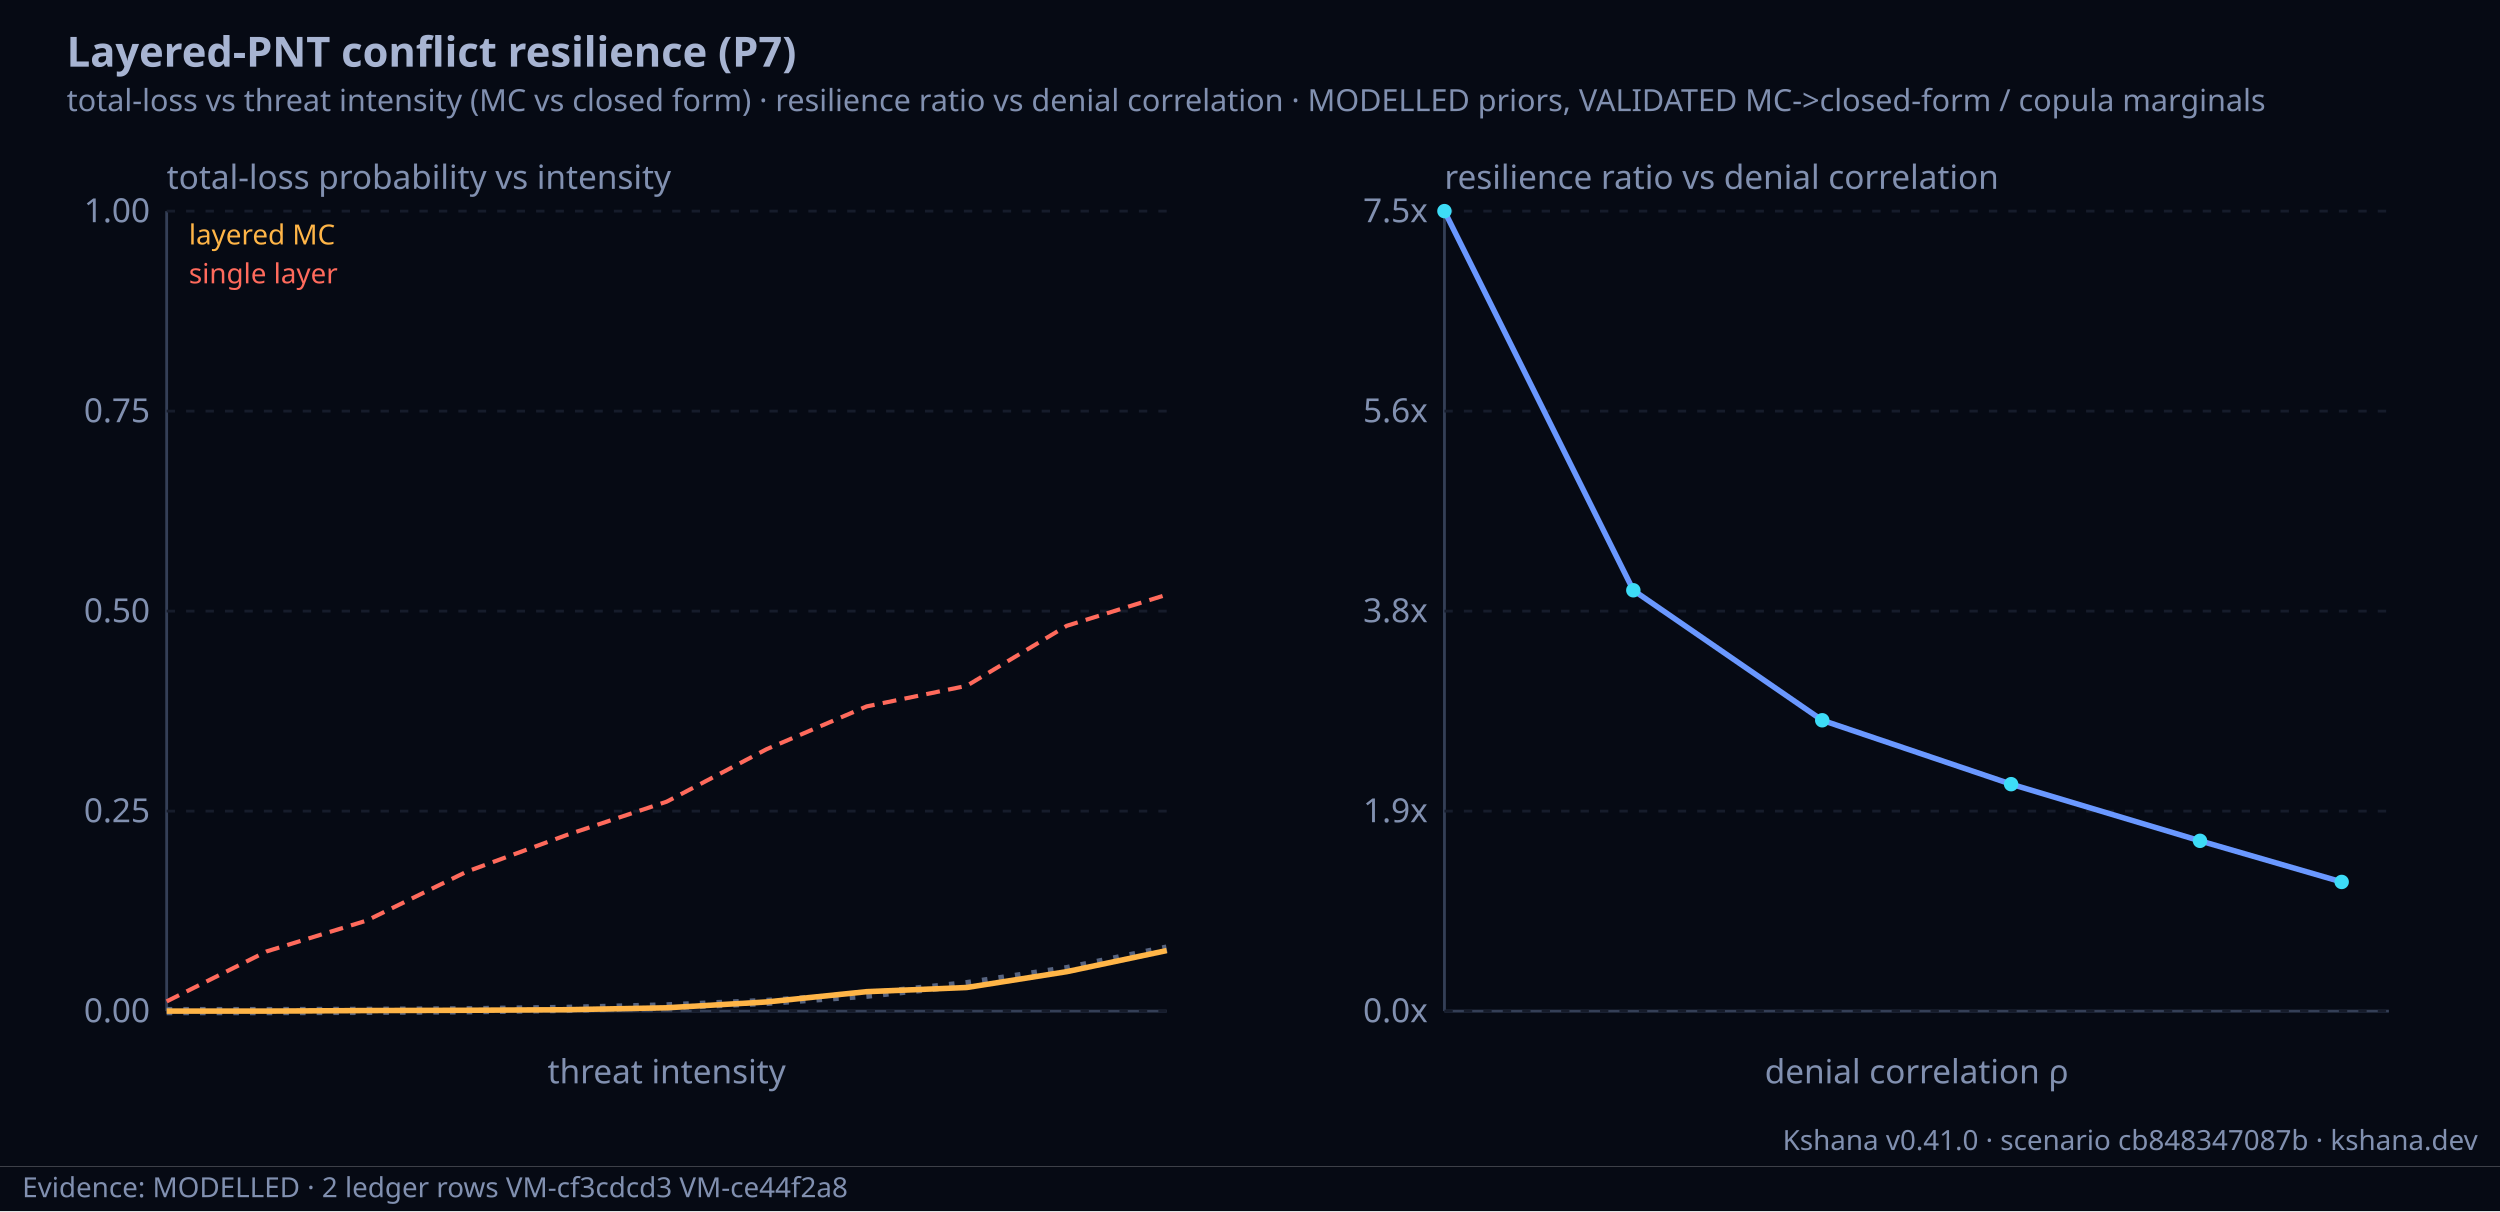
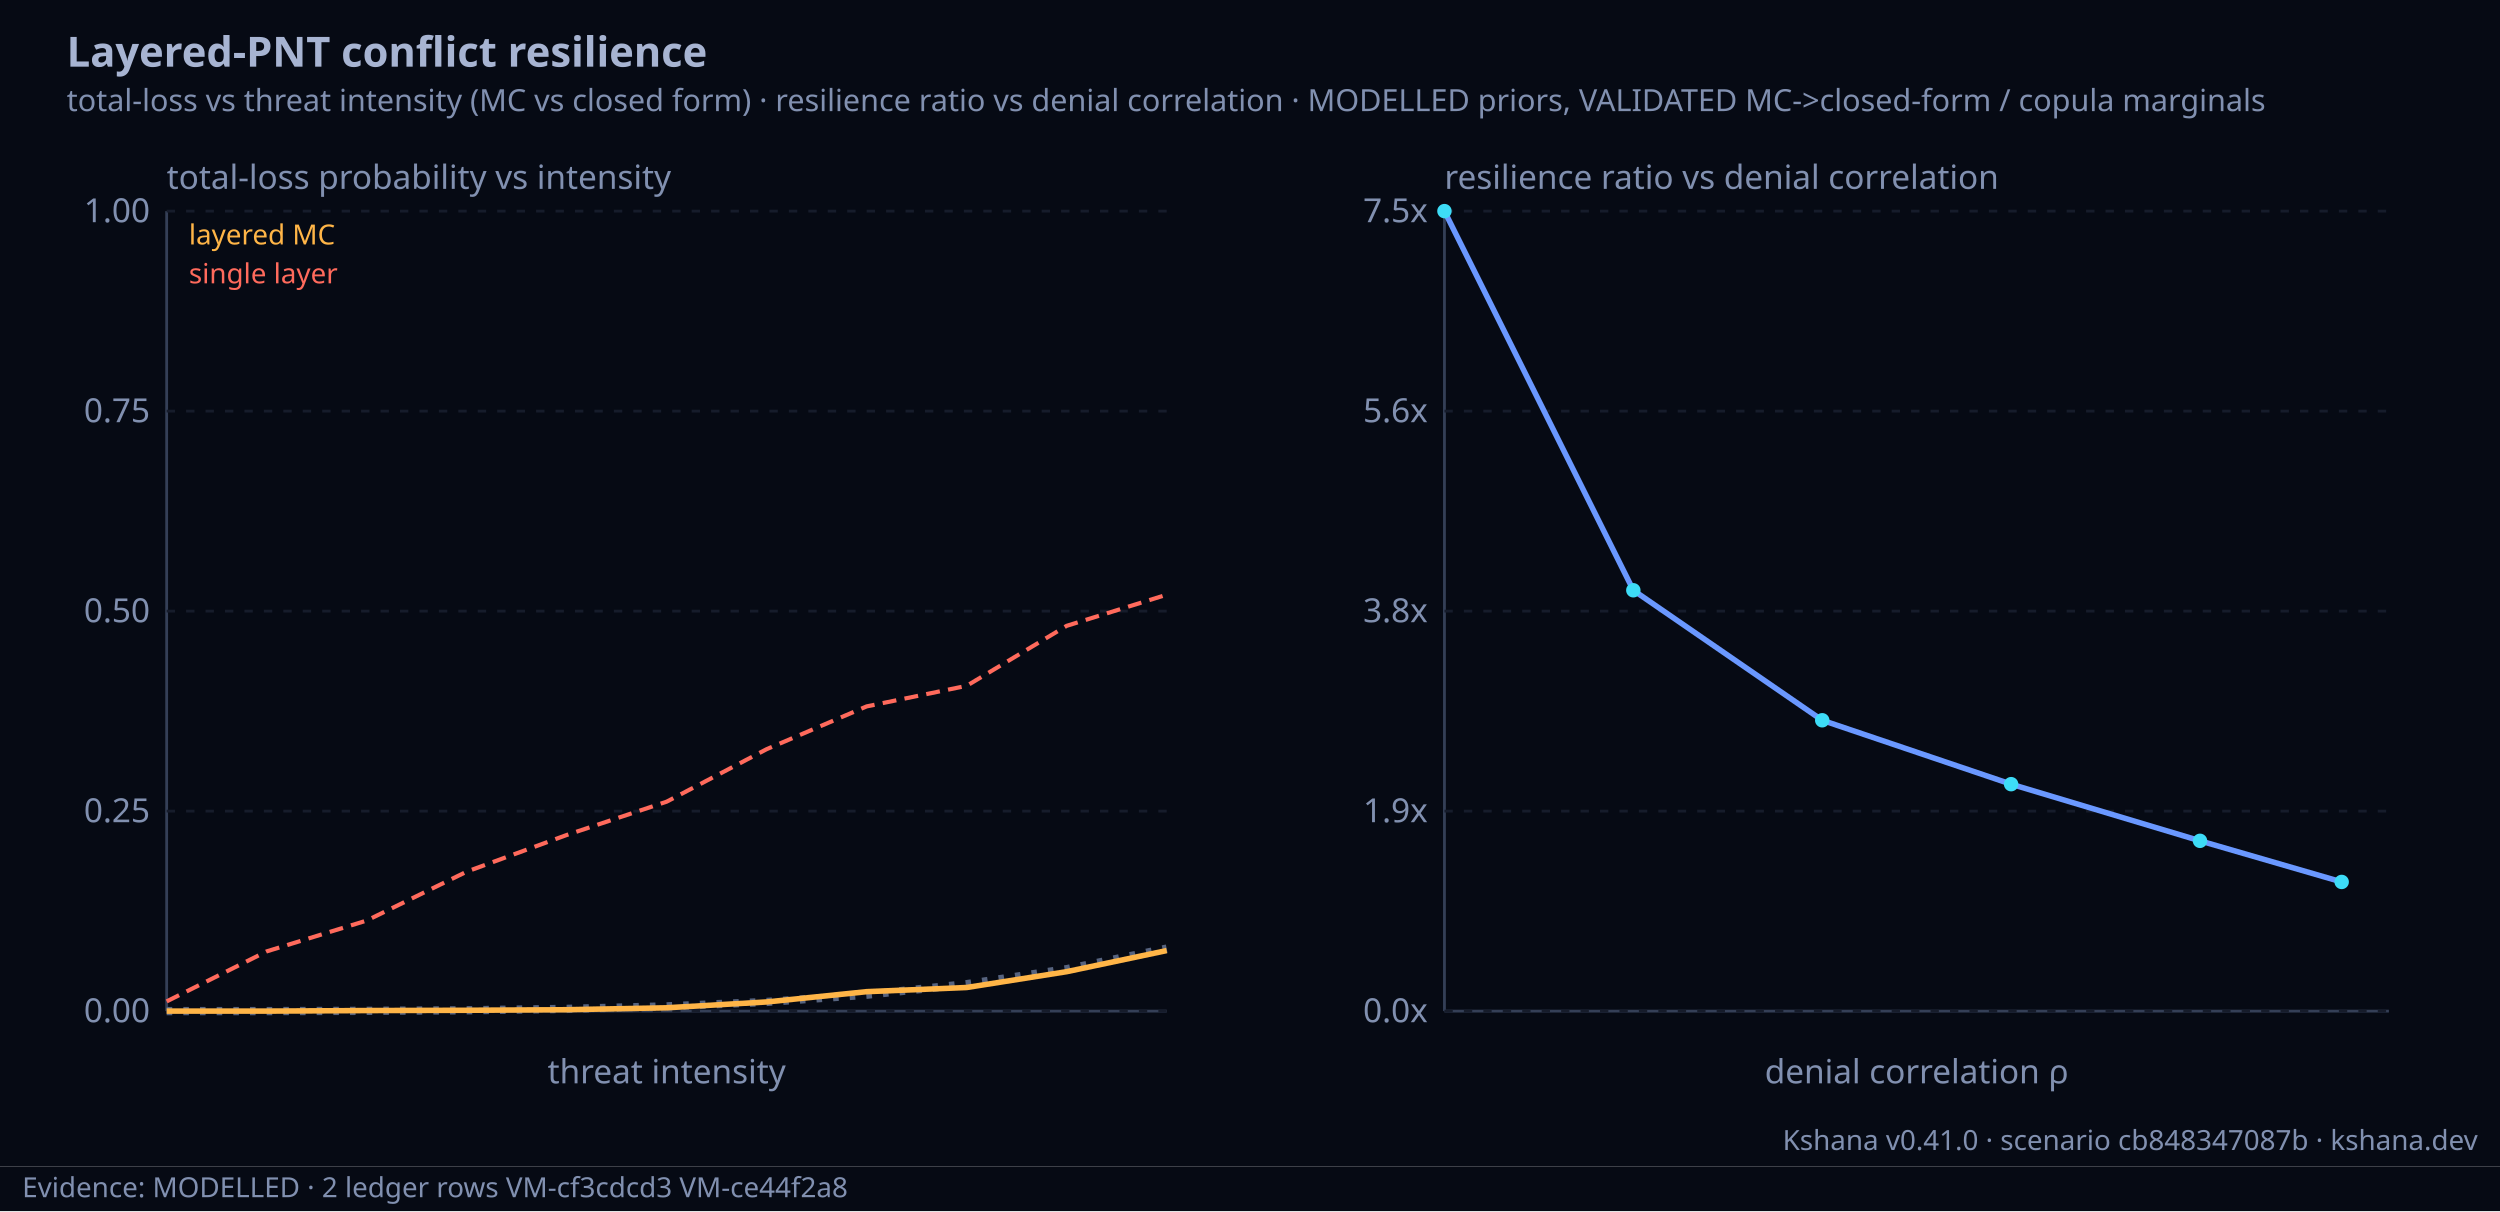
<svg xmlns="http://www.w3.org/2000/svg" width="900" height="436" font-family="Geist, ui-sans-serif, system-ui, sans-serif" font-size="12" fill="#A7B4D2">
  <rect width="900" height="420" fill="#060A14" />
-   <text x="24" y="24" font-size="15" font-weight="bold">Layered-PNT conflict resilience (P7)</text>
+   <text x="24" y="24" font-size="15" font-weight="bold">Layered-PNT conflict resilience</text>
  <text x="24" y="40" font-size="11" fill="#8190B0">total-loss vs threat intensity (MC vs closed form) · resilience ratio vs denial correlation · MODELLED priors, VALIDATED MC-&gt;closed-form / copula marginals</text>
  <text x="60" y="68" font-size="12" fill="#8190B0">total-loss probability vs intensity</text>
  <line x1="60" y1="76" x2="60" y2="364" stroke="#343F57" />
  <line x1="60" y1="364" x2="420" y2="364" stroke="#343F57" />
  <line x1="60" y1="364.0" x2="420" y2="364.0" stroke="#161C2B" stroke-dasharray="3 4" />
  <text x="54" y="368.0" text-anchor="end" fill="#8190B0">0.00</text>
  <line x1="60" y1="292.0" x2="420" y2="292.0" stroke="#161C2B" stroke-dasharray="3 4" />
  <text x="54" y="296.0" text-anchor="end" fill="#8190B0">0.25</text>
  <line x1="60" y1="220.0" x2="420" y2="220.0" stroke="#161C2B" stroke-dasharray="3 4" />
  <text x="54" y="224.0" text-anchor="end" fill="#8190B0">0.50</text>
  <line x1="60" y1="148.0" x2="420" y2="148.0" stroke="#161C2B" stroke-dasharray="3 4" />
  <text x="54" y="152.0" text-anchor="end" fill="#8190B0">0.75</text>
  <line x1="60" y1="76.0" x2="420" y2="76.0" stroke="#161C2B" stroke-dasharray="3 4" />
  <text x="54" y="80.0" text-anchor="end" fill="#8190B0">1.00</text>
  <polyline fill="none" stroke="#56637F" stroke-width="3" stroke-dasharray="2 4" points="60.0,364.0 96.0,364.0 132.0,363.9 168.0,363.7 204.0,363.2 240.0,362.3 276.0,360.7 312.0,358.1 348.0,354.3 384.0,348.9 420.0,341.5" />
  <polyline fill="none" stroke="#FFB547" stroke-width="2" points="60.0,364.0 96.0,364.0 132.0,363.8 168.0,363.7 204.0,363.5 240.0,362.8 276.0,360.7 312.0,357.0 348.0,355.5 384.0,349.8 420.0,342.2" />
  <polyline fill="none" stroke="#FF6A5C" stroke-width="1.5" stroke-dasharray="5 3" points="60.0,360.5 96.0,342.5 132.0,331.4 168.0,313.8 204.0,300.6 240.0,288.6 276.0,269.7 312.0,254.3 348.0,246.9 384.0,225.3 420.0,214.1" />
  <text x="240" y="390" text-anchor="middle" fill="#8190B0">threat intensity</text>
  <text x="68" y="88" fill="#FFB547" font-size="10">layered MC</text>
  <text x="68" y="102" fill="#FF6A5C" font-size="10">single layer</text>
  <text x="520" y="68" font-size="12" fill="#8190B0">resilience ratio vs denial correlation</text>
  <line x1="520" y1="76" x2="520" y2="364" stroke="#343F57" />
  <line x1="520" y1="364" x2="860" y2="364" stroke="#343F57" />
  <line x1="520" y1="364.0" x2="860" y2="364.0" stroke="#161C2B" stroke-dasharray="3 4" />
  <text x="514" y="368.0" text-anchor="end" fill="#8190B0">0.0x</text>
  <line x1="520" y1="292.0" x2="860" y2="292.0" stroke="#161C2B" stroke-dasharray="3 4" />
  <text x="514" y="296.0" text-anchor="end" fill="#8190B0">1.9x</text>
  <line x1="520" y1="220.0" x2="860" y2="220.0" stroke="#161C2B" stroke-dasharray="3 4" />
  <text x="514" y="224.0" text-anchor="end" fill="#8190B0">3.8x</text>
  <line x1="520" y1="148.0" x2="860" y2="148.0" stroke="#161C2B" stroke-dasharray="3 4" />
  <text x="514" y="152.0" text-anchor="end" fill="#8190B0">5.6x</text>
  <line x1="520" y1="76.0" x2="860" y2="76.0" stroke="#161C2B" stroke-dasharray="3 4" />
  <text x="514" y="80.0" text-anchor="end" fill="#8190B0">7.5x</text>
  <polyline fill="none" stroke="#6A98FF" stroke-width="2" points="520.0,76.0 588.0,212.5 656.0,259.3 724.0,282.3 792.0,302.7 843.0,317.5" />
  <circle cx="520.0" cy="76.0" r="2.6" fill="#3DDCF7" />
  <circle cx="588.0" cy="212.5" r="2.6" fill="#3DDCF7" />
  <circle cx="656.0" cy="259.3" r="2.6" fill="#3DDCF7" />
  <circle cx="724.0" cy="282.3" r="2.6" fill="#3DDCF7" />
  <circle cx="792.0" cy="302.7" r="2.6" fill="#3DDCF7" />
  <circle cx="843.0" cy="317.5" r="2.6" fill="#3DDCF7" />
  <text x="690" y="390" text-anchor="middle" fill="#8190B0">denial correlation ρ</text>
  <text x="892" y="414" text-anchor="end" fill="#8190B0" font-size="10" font-family="Geist, ui-sans-serif, system-ui, sans-serif">Kshana v0.41.0 · scenario cb848347087b · kshana.dev</text>
  <rect x="0" y="420" width="900" height="16" fill="#060A14" />
  <text x="8" y="431" fill="#8190B0" font-size="10" font-family="Geist, ui-sans-serif, system-ui, sans-serif">Evidence: MODELLED · 2 ledger rows VM-cf3cdcd3 VM-ce44f2a8</text>
</svg>
